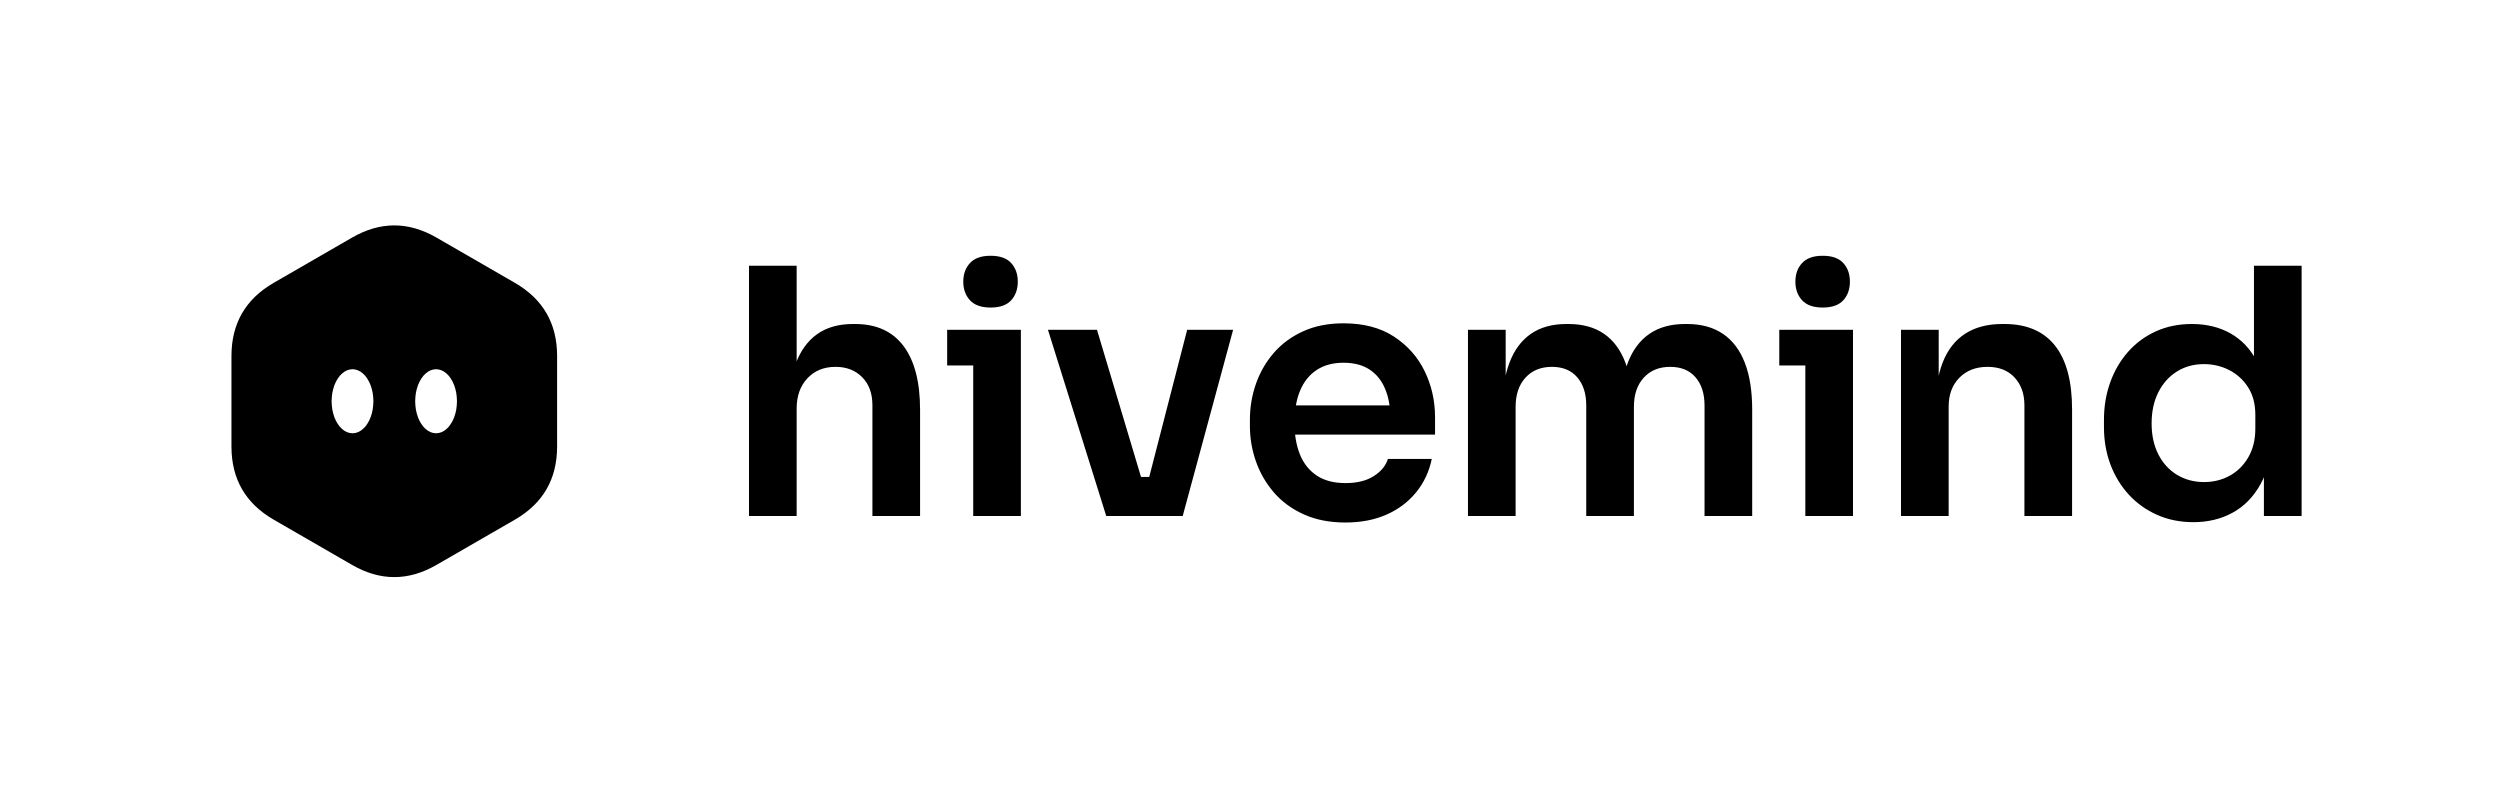
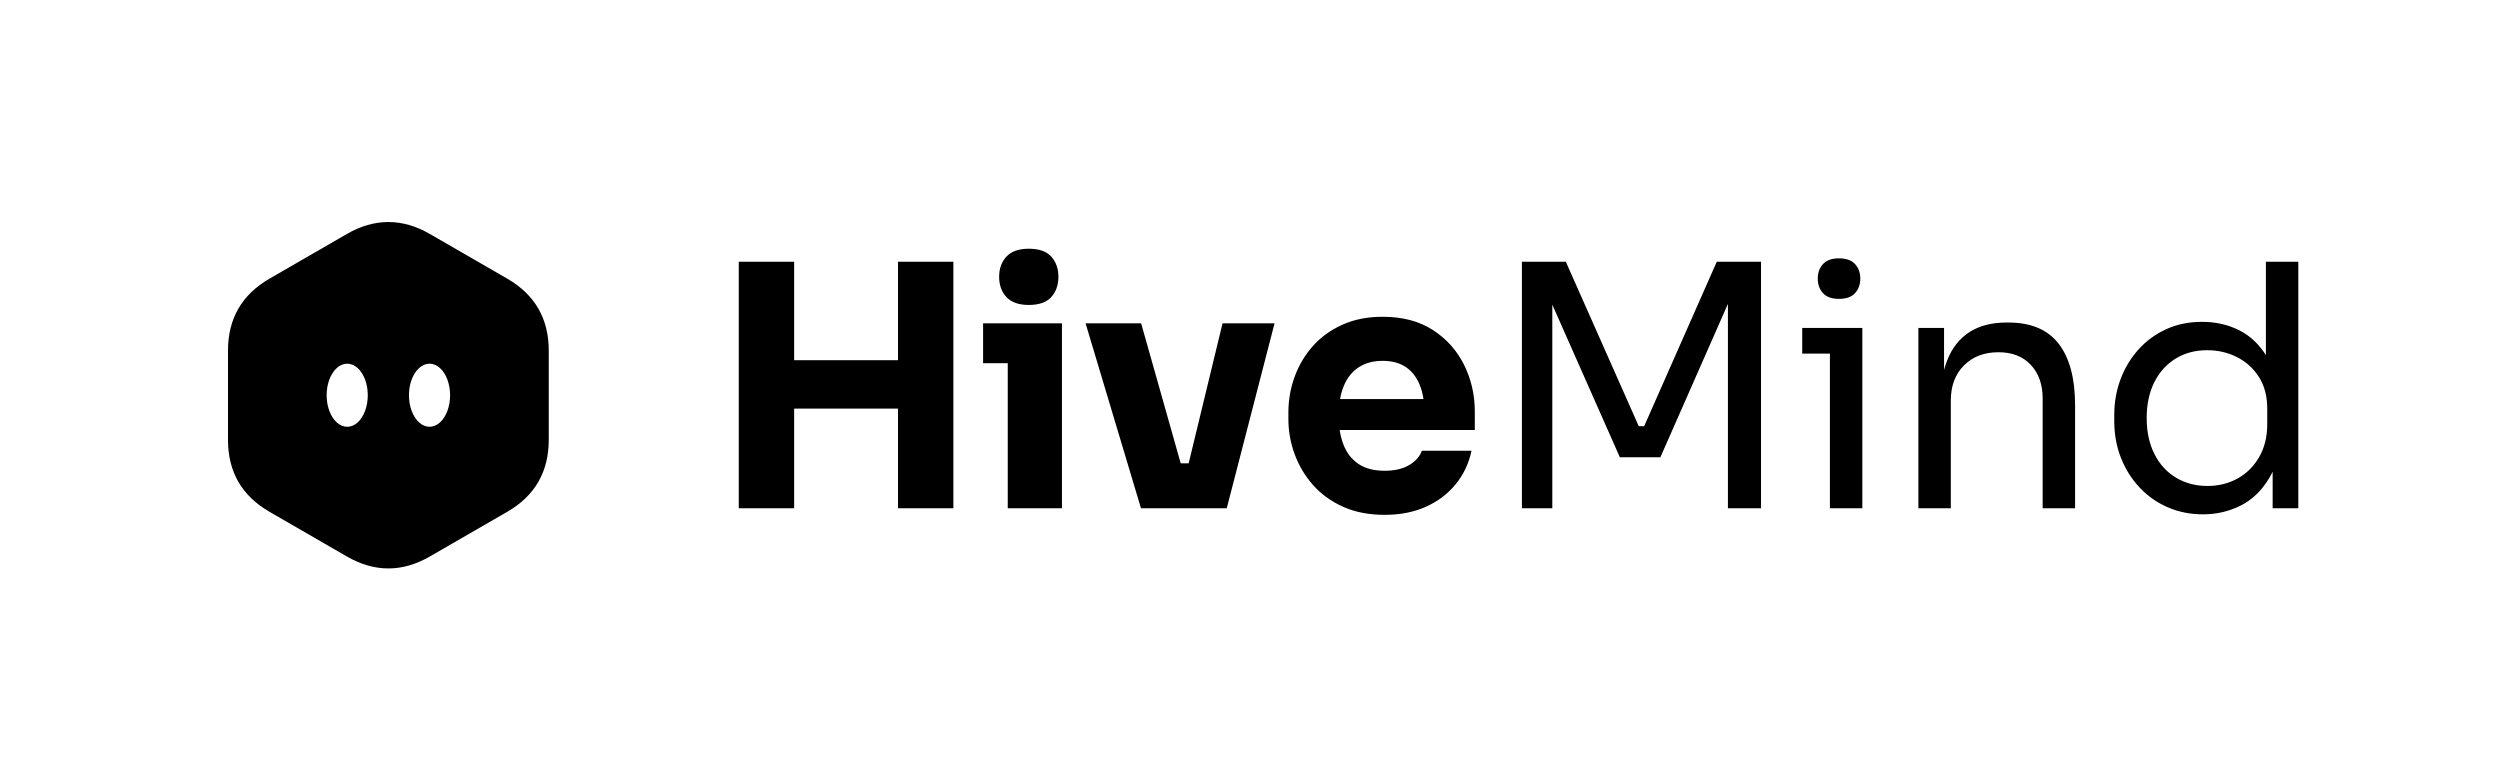
- <svg xmlns="http://www.w3.org/2000/svg" viewBox="0 0 525 166" width="525" height="166">
+ <svg xmlns="http://www.w3.org/2000/svg" viewBox="0 0 533 166" width="533" height="166">
  <g fill="currentColor">
    <g transform="translate(36,36) scale(1.4625)">
      <path fill-rule="evenodd" d="M25.94,9.50 Q32.00,6.00 38.06,9.50 L49.32,16.00 Q55.38,19.50 55.38,26.50 L55.38,39.50 Q55.38,46.50 49.32,50.00 L38.06,56.50 Q32.00,60.00 25.94,56.50 L14.68,50.00 Q8.62,46.50 8.62,39.50 L8.62,26.50 Q8.62,19.50 14.68,16.00 Z M29.00,33.00 L28.97,33.60 L28.90,34.19 L28.77,34.76 L28.60,35.30 L28.38,35.80 L28.12,36.25 L27.83,36.65 L27.50,36.98 L27.15,37.25 L26.78,37.44 L26.39,37.56 L26.00,37.60 L25.61,37.56 L25.22,37.44 L24.85,37.25 L24.50,36.98 L24.17,36.65 L23.88,36.25 L23.62,35.80 L23.40,35.30 L23.23,34.76 L23.10,34.19 L23.03,33.60 L23.00,33.00 L23.03,32.40 L23.10,31.81 L23.23,31.24 L23.40,30.70 L23.62,30.20 L23.88,29.75 L24.17,29.35 L24.50,29.02 L24.85,28.75 L25.22,28.56 L25.61,28.44 L26.00,28.40 L26.39,28.44 L26.78,28.56 L27.15,28.75 L27.50,29.02 L27.83,29.35 L28.12,29.75 L28.38,30.20 L28.60,30.70 L28.77,31.24 L28.90,31.81 L28.97,32.40 Z M41.00,33.00 L40.97,33.60 L40.90,34.19 L40.77,34.76 L40.60,35.30 L40.38,35.80 L40.12,36.25 L39.83,36.65 L39.50,36.98 L39.15,37.25 L38.78,37.44 L38.39,37.56 L38.00,37.60 L37.61,37.56 L37.22,37.44 L36.85,37.25 L36.50,36.98 L36.17,36.65 L35.88,36.25 L35.62,35.80 L35.40,35.30 L35.23,34.76 L35.10,34.19 L35.03,33.60 L35.00,33.00 L35.03,32.40 L35.10,31.81 L35.23,31.24 L35.40,30.70 L35.62,30.20 L35.88,29.75 L36.17,29.35 L36.50,29.02 L36.85,28.75 L37.22,28.56 L37.61,28.44 L38.00,28.40 L38.39,28.44 L38.78,28.56 L39.15,28.75 L39.50,29.02 L39.83,29.35 L40.12,29.75 L40.38,30.20 L40.60,30.70 L40.77,31.24 L40.90,31.81 L40.97,32.40 Z" />
    </g>
  </g>
-   <path fill="currentColor" d="M157.288 108.36V55.8H167.296V86.472H165.568Q165.568 80.604 167.062 76.482Q168.556 72.36 171.562 70.2Q174.568 68.04 179.14 68.04H179.572Q186.268 68.04 189.742 72.666Q193.216 77.292 193.216 86.076V108.36H183.208V85.104Q183.208 81.396 181.066 79.218Q178.924 77.04 175.468 77.04Q171.796 77.04 169.546 79.452Q167.296 81.864 167.296 85.788V108.36ZM204.376 108.36V69.264H214.384V108.36ZM198.904 76.752V69.264H214.384V76.752ZM208.03 64.584Q205.096 64.584 203.692 63.054Q202.288 61.524 202.288 59.148Q202.288 56.772 203.696 55.242Q205.105 53.712 208.012 53.712Q210.964 53.712 212.35 55.242Q213.736 56.772 213.736 59.148Q213.736 61.524 212.35 63.054Q210.964 64.584 208.03 64.584ZM232.312 108.36 220.072 69.264H230.368L242.068 108.36ZM235.264 108.36V100.152H245.812V108.36ZM239.224 108.36 249.304 69.264H258.952L248.368 108.36ZM282.568 109.728Q277.528 109.728 273.748 108Q269.968 106.272 267.484 103.374Q265.0 100.476 263.74 96.876Q262.48 93.276 262.48 89.496V88.128Q262.48 84.24 263.74 80.622Q265.0 77.004 267.466 74.142Q269.932 71.28 273.622 69.588Q277.312 67.896 282.136 67.896Q288.472 67.896 292.738 70.686Q297.004 73.476 299.182 77.958Q301.36 82.44 301.36 87.624V91.26H266.728V85.14H295.06L292.0 88.128Q292.0 84.384 290.902 81.72Q289.804 79.056 287.626 77.616Q285.448 76.176 282.136 76.176Q278.788 76.176 276.484 77.706Q274.18 79.236 273.01 82.062Q271.84 84.888 271.84 88.848Q271.84 92.556 272.974 95.4Q274.108 98.244 276.484 99.846Q278.86 101.448 282.568 101.448Q286.204 101.448 288.508 99.972Q290.812 98.496 291.46 96.372H300.676Q299.848 100.368 297.382 103.392Q294.916 106.416 291.154 108.072Q287.392 109.728 282.568 109.728ZM308.272 108.36V69.264H316.192V86.076H315.472Q315.472 80.172 316.984 76.176Q318.496 72.18 321.484 70.11Q324.472 68.04 328.936 68.04H329.368Q333.868 68.04 336.856 70.11Q339.844 72.18 341.338 76.176Q342.832 80.172 342.832 86.076H340.312Q340.312 80.172 341.842 76.176Q343.372 72.18 346.378 70.11Q349.384 68.04 353.848 68.04H354.28Q358.78 68.04 361.822 70.11Q364.864 72.18 366.412 76.176Q367.96 80.172 367.96 86.076V108.36H357.952V85.14Q357.952 81.432 356.062 79.236Q354.172 77.04 350.752 77.04Q347.26 77.04 345.19 79.308Q343.12 81.576 343.12 85.428V108.36H333.112V85.14Q333.112 81.432 331.222 79.236Q329.332 77.04 325.912 77.04Q322.42 77.04 320.35 79.308Q318.28 81.576 318.28 85.428V108.36ZM379.12 108.36V69.264H389.128V108.36ZM373.648 76.752V69.264H389.128V76.752ZM382.774 64.584Q379.84 64.584 378.436 63.054Q377.032 61.524 377.032 59.148Q377.032 56.772 378.44 55.242Q379.849 53.712 382.756 53.712Q385.708 53.712 387.094 55.242Q388.48 56.772 388.48 59.148Q388.48 61.524 387.094 63.054Q385.708 64.584 382.774 64.584ZM399.208 108.36V69.264H407.128V86.04H406.408Q406.408 80.1 407.974 76.104Q409.54 72.108 412.69 70.074Q415.84 68.04 420.484 68.04H420.916Q427.936 68.04 431.536 72.558Q435.136 77.076 435.136 86.004V108.36H425.128V85.104Q425.128 81.504 423.058 79.272Q420.988 77.04 417.388 77.04Q413.716 77.04 411.466 79.326Q409.216 81.612 409.216 85.392V108.36ZM460.624 109.656Q456.484 109.656 453.046 108.144Q449.608 106.632 447.088 103.914Q444.568 101.196 443.2 97.56Q441.832 93.924 441.832 89.676V88.164Q441.832 83.952 443.146 80.298Q444.46 76.644 446.89 73.89Q449.32 71.136 452.722 69.588Q456.124 68.04 460.3 68.04Q464.908 68.04 468.418 70.02Q471.928 72 473.998 75.96Q476.068 79.92 476.284 85.896L473.332 82.476V55.8H483.34V108.36H475.42V91.764H477.148Q476.932 97.704 474.7 101.7Q472.468 105.696 468.832 107.676Q465.196 109.656 460.624 109.656ZM462.856 101.232Q465.808 101.232 468.238 99.9Q470.668 98.568 472.144 96.03Q473.62 93.492 473.62 90V87.12Q473.62 83.7 472.108 81.342Q470.596 78.984 468.148 77.724Q465.7 76.464 462.82 76.464Q459.616 76.464 457.132 78.03Q454.648 79.596 453.244 82.386Q451.84 85.176 451.84 88.92Q451.84 92.664 453.262 95.436Q454.684 98.208 457.186 99.72Q459.688 101.232 462.856 101.232Z" />
+   <path fill="currentColor" d="M191.452 108.36V55.8H203.26V108.36ZM157.504 108.36V55.8H169.312V108.36ZM167.224 87.12V76.788H193.54V87.12ZM214.852 108.36V68.94H226.408V108.36ZM209.596 77.436V68.94H226.408V77.436ZM219.361 65.016Q216.112 65.016 214.564 63.333Q213.016 61.65 213.016 59.022Q213.016 56.394 214.57 54.711Q216.125 53.028 219.334 53.028Q222.61 53.028 224.131 54.711Q225.652 56.394 225.652 59.022Q225.652 61.65 224.131 63.333Q222.61 65.016 219.361 65.016ZM243.256 108.36 231.448 68.94H243.292L254.434 108.36ZM246.82 108.36V98.784H258.466V108.36ZM251.104 108.36 260.644 68.94H271.732L261.544 108.36ZM295.204 109.764Q290.164 109.764 286.33 108.036Q282.496 106.308 279.922 103.383Q277.348 100.458 276.016 96.822Q274.684 93.186 274.684 89.352V87.948Q274.684 83.988 276.016 80.325Q277.348 76.662 279.895 73.791Q282.442 70.92 286.195 69.228Q289.948 67.536 294.772 67.536Q301.144 67.536 305.509 70.371Q309.874 73.206 312.151 77.805Q314.428 82.404 314.428 87.768V91.674H279.544V85.086H307.498L303.7 88.164Q303.7 84.6 302.701 82.098Q301.702 79.596 299.731 78.264Q297.76 76.932 294.772 76.932Q291.802 76.932 289.696 78.291Q287.59 79.65 286.501 82.269Q285.412 84.888 285.412 88.704Q285.412 92.214 286.447 94.842Q287.482 97.47 289.642 98.919Q291.802 100.368 295.204 100.368Q298.39 100.368 300.424 99.162Q302.458 97.956 303.142 96.102H313.726Q312.88 100.116 310.369 103.212Q307.858 106.308 304.015 108.036Q300.172 109.764 295.204 109.764Z M324.472 108.36V55.8H333.832L349.384 90.864H350.536L366.016 55.8H375.448V108.36H368.392V63.504L368.896 63.648L353.992 97.488H345.352L330.376 63.648L330.952 63.504V108.36ZM390.136 108.36V69.912H397.048V108.36ZM384.232 75.384V69.912H397.048V75.384ZM392.08 63.72Q389.776 63.72 388.66 62.496Q387.544 61.272 387.544 59.4Q387.544 57.528 388.66 56.304Q389.776 55.08 392.08 55.08Q394.384 55.08 395.5 56.304Q396.616 57.528 396.616 59.4Q396.616 61.272 395.5 62.496Q394.384 63.72 392.08 63.72ZM409 108.36V69.912H414.472V86.4H413.608Q413.608 80.712 415.156 76.788Q416.704 72.864 419.872 70.812Q423.04 68.76 427.864 68.76H428.152Q435.424 68.76 438.916 73.296Q442.408 77.832 442.408 86.4V108.36H435.496V84.96Q435.496 80.496 432.976 77.796Q430.456 75.096 426.064 75.096Q421.528 75.096 418.72 77.904Q415.912 80.712 415.912 85.392V108.36ZM469.696 109.656Q465.592 109.656 462.136 108.144Q458.68 106.632 456.124 103.896Q453.568 101.16 452.164 97.56Q450.76 93.96 450.76 89.784V88.488Q450.76 84.384 452.128 80.784Q453.496 77.184 455.98 74.448Q458.464 71.712 461.884 70.164Q465.304 68.616 469.48 68.616Q473.872 68.616 477.472 70.452Q481.072 72.288 483.376 76.176Q485.68 80.064 485.968 86.256L483.088 81.648V55.8H490.0V108.36H484.528V91.296H486.544Q486.256 97.848 483.808 101.916Q481.36 105.984 477.652 107.82Q473.944 109.656 469.696 109.656ZM470.632 103.608Q474.16 103.608 477.04 102.024Q479.92 100.44 481.648 97.452Q483.376 94.464 483.376 90.432V87.12Q483.376 83.16 481.612 80.388Q479.848 77.616 476.932 76.14Q474.016 74.664 470.56 74.664Q466.744 74.664 463.828 76.464Q460.912 78.264 459.292 81.504Q457.672 84.744 457.672 89.136Q457.672 93.528 459.328 96.804Q460.984 100.08 463.936 101.844Q466.888 103.608 470.632 103.608Z" />
</svg>
